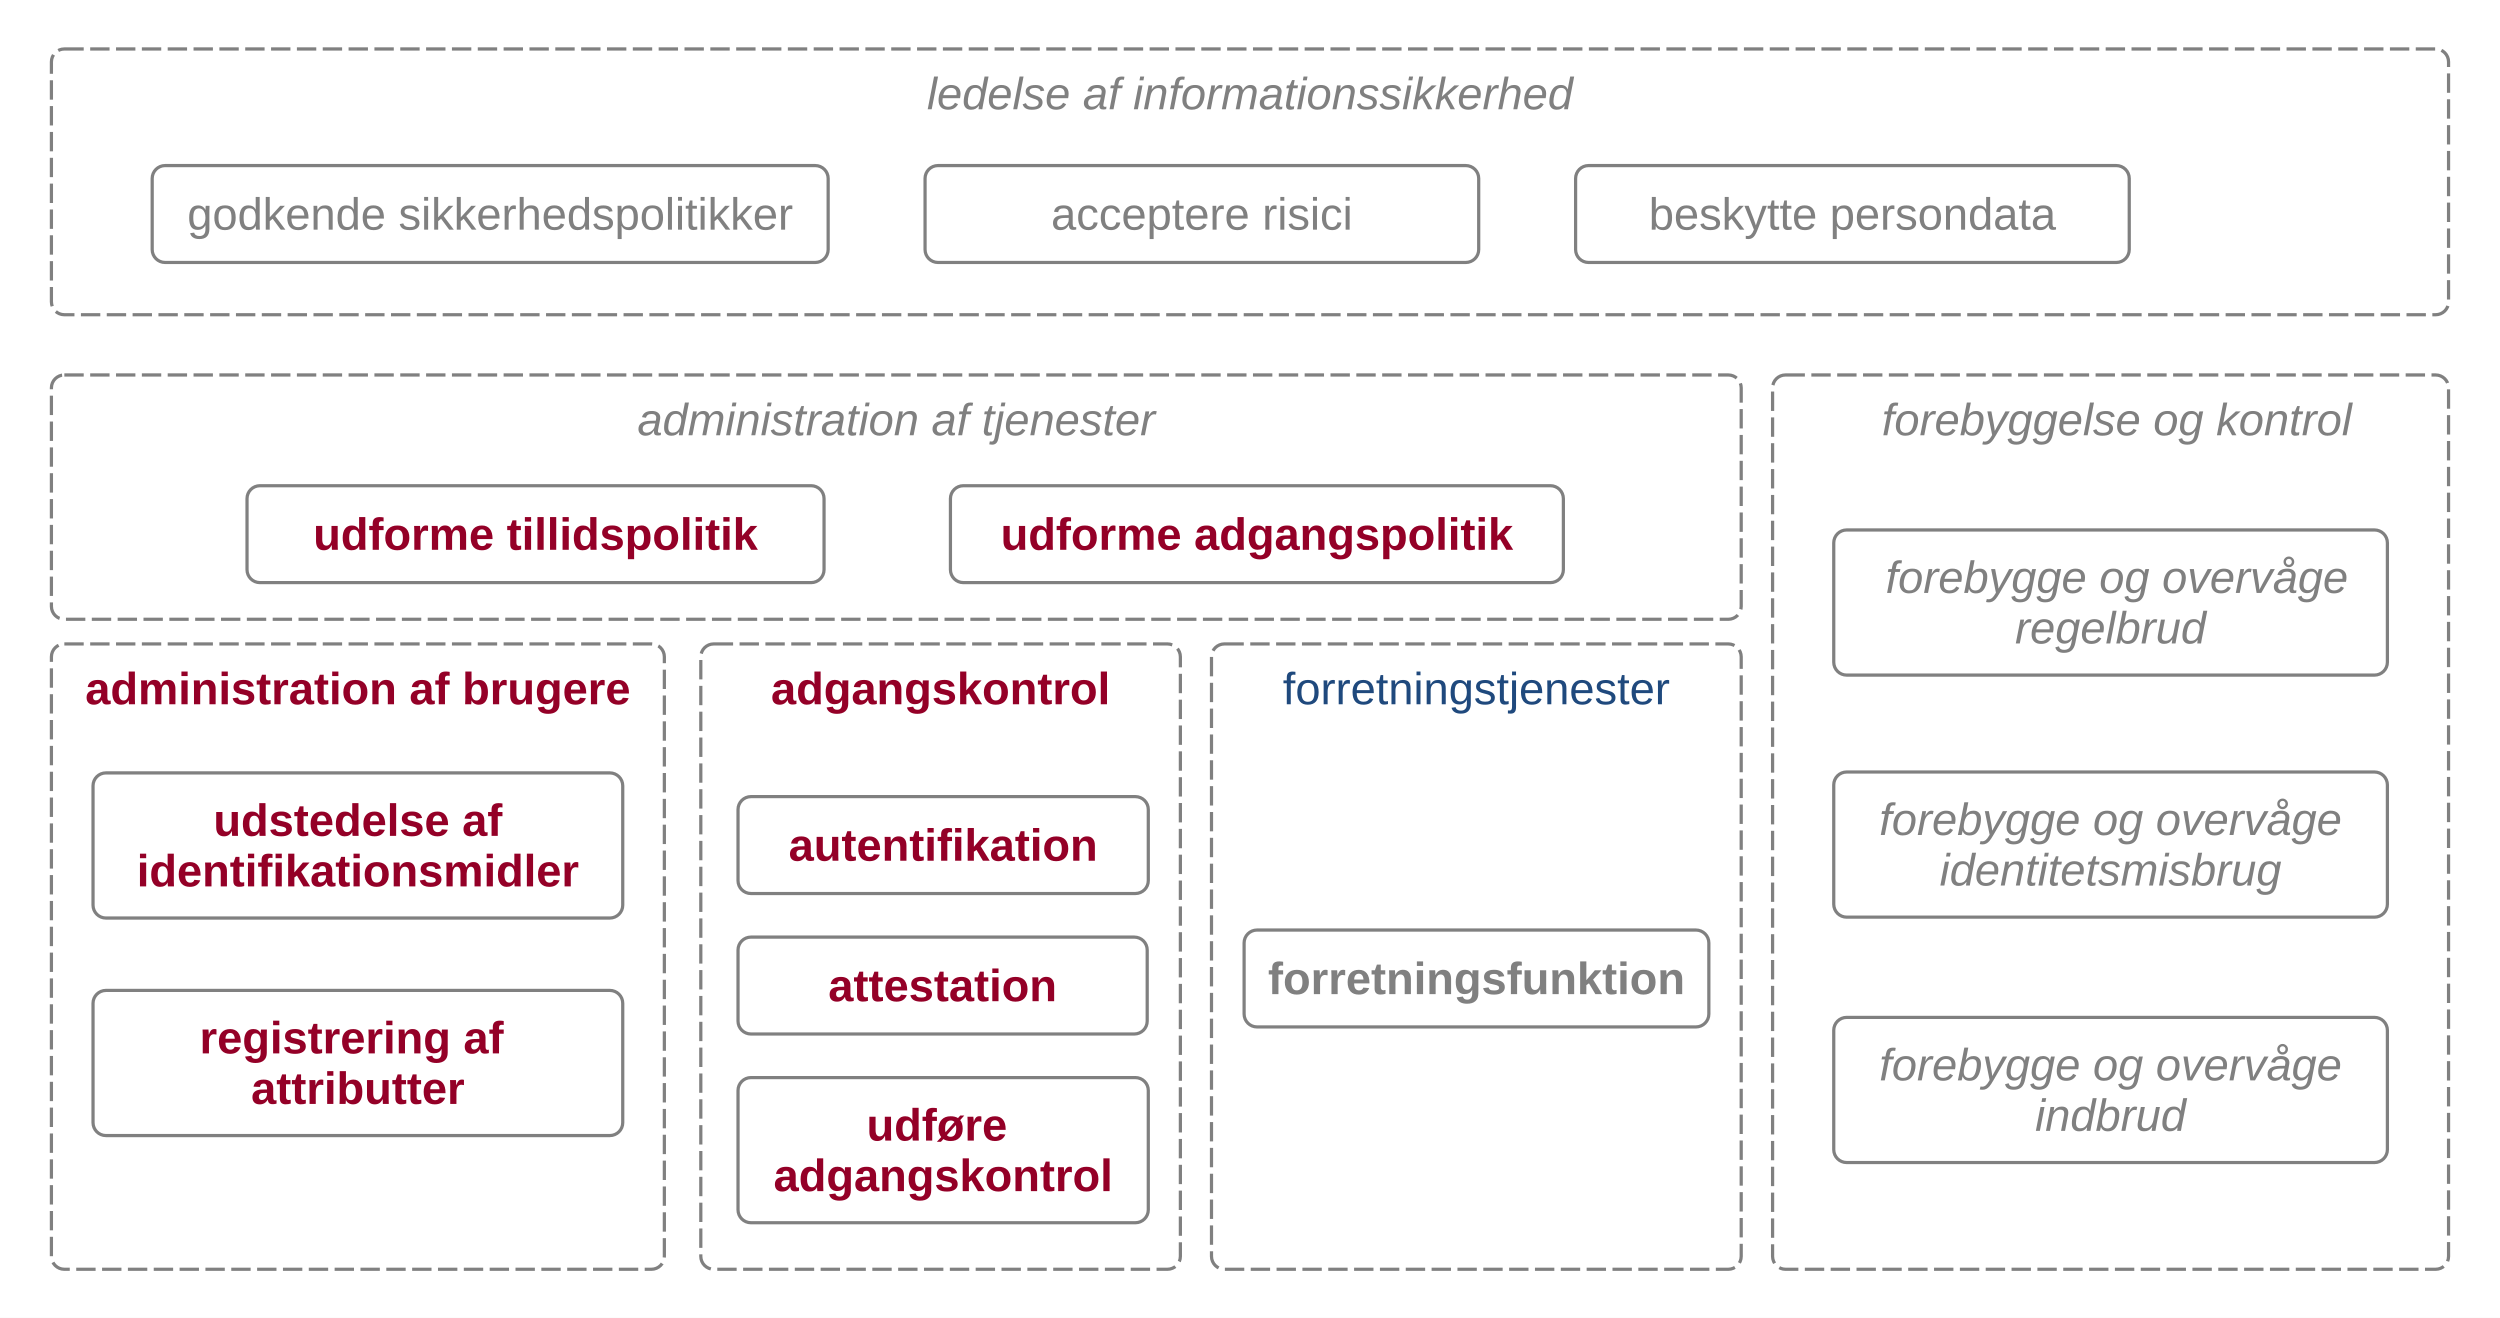
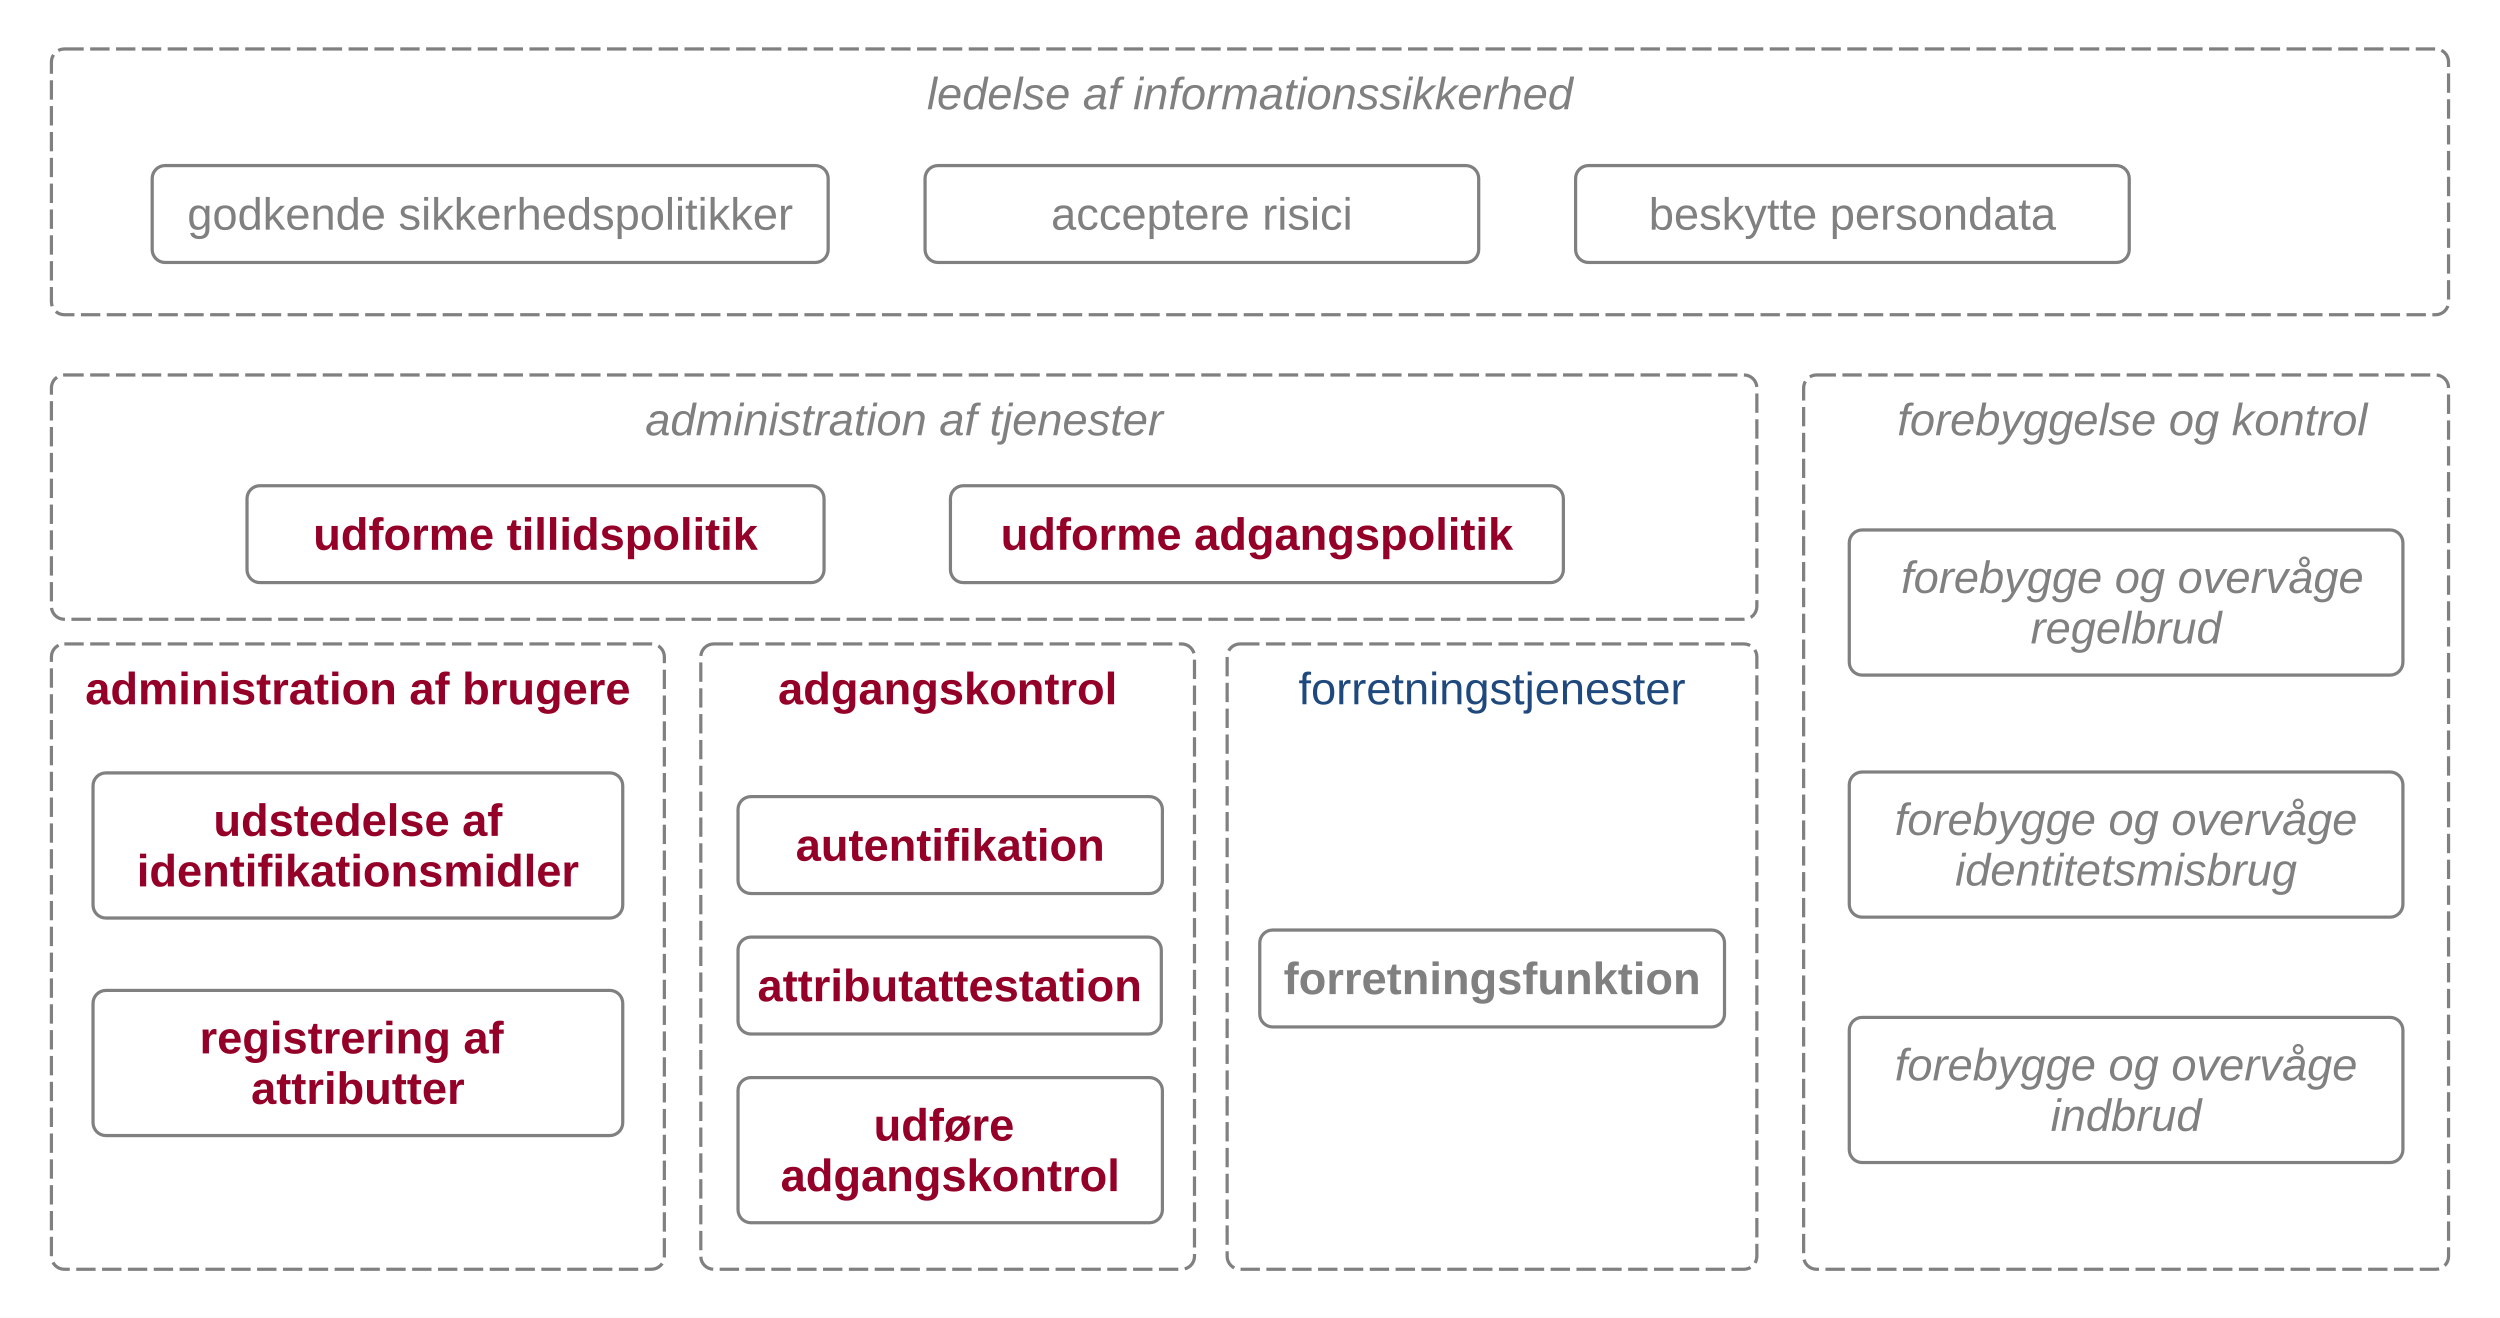
<svg xmlns="http://www.w3.org/2000/svg" xmlns:xlink="http://www.w3.org/1999/xlink" fill-opacity="1" color-rendering="auto" color-interpolation="auto" text-rendering="auto" stroke="black" stroke-linecap="square" width="774" stroke-miterlimit="10" shape-rendering="auto" stroke-opacity="1" fill="black" stroke-dasharray="none" font-weight="normal" stroke-width="1" height="408" font-family="'Dialog'" font-style="normal" stroke-linejoin="miter" font-size="12px" stroke-dashoffset="0" image-rendering="auto">
  <defs id="genericDefs" />
  <g>
    <defs id="defs1">
      <clipPath clipPathUnits="userSpaceOnUse" id="clipPath1">
        <path d="M0 0 L774 0 L774 408 L0 408 L0 0 Z" />
      </clipPath>
      <clipPath clipPathUnits="userSpaceOnUse" id="clipPath2">
-         <path d="M0 -1 L774 -1 L774 407 L0 407 L0 -1 Z" />
+         <path d="M65 4 L839 4 L839 412 L65 412 L65 4 Z" />
      </clipPath>
      <clipPath clipPathUnits="userSpaceOnUse" id="clipPath3">
        <path d="M0 0 L0 18 L111 18 L111 0 Z" />
      </clipPath>
    </defs>
-     <g fill="white" text-rendering="geometricPrecision" shape-rendering="geometricPrecision" transform="translate(0,1)" stroke="white">
-       <rect x="0" width="774" height="408" y="-1" clip-path="url(#clipPath2)" stroke="none" />
+     <g fill="white" text-rendering="geometricPrecision" shape-rendering="geometricPrecision" transform="translate(-65,-4)" stroke="white">
+       <rect x="65" width="774" height="408" y="4" clip-path="url(#clipPath2)" stroke="none" />
    </g>
    <g id="y.node.0">
      <a target="_blank" xlink:type="simple" xlink:href="http://data.gov.dk" xlink:show="new">
-         <g stroke-linecap="butt" transform="matrix(1,0,0,1,0,1)" fill="gray" text-rendering="geometricPrecision" shape-rendering="geometricPrecision" stroke-dasharray="6,2" stroke="gray" stroke-miterlimit="1.45">
-           <rect x="216.968" y="198.362" fill="none" width="148.476" rx="4" ry="4" height="193.604" />
-         </g>
-         <g>
-           <g stroke-linecap="butt" font-size="14px" transform="matrix(1,0,0,1,0,1)" fill="rgb(148,0,39)" text-rendering="geometricPrecision" font-family="'Arial'" shape-rendering="geometricPrecision" stroke="rgb(148,0,39)" font-weight="bold" stroke-miterlimit="1.45">
-             <text x="238.702" xml:space="preserve" y="217.036" stroke="none">adgangskontrol</text>
+         <g stroke-linecap="butt" transform="matrix(1,0,0,1,-65,-4)" fill="gray" text-rendering="geometricPrecision" shape-rendering="geometricPrecision" stroke-dasharray="6,2" stroke="gray" stroke-miterlimit="1.45">
+           <rect x="281.968" y="203.362" fill="none" width="152.845" rx="4" ry="4" height="193.604" />
+         </g>
+         <g>
+           <g stroke-linecap="butt" font-size="14px" transform="matrix(1,0,0,1,-65,-4)" fill="rgb(148,0,39)" text-rendering="geometricPrecision" font-family="'Arial'" shape-rendering="geometricPrecision" stroke="rgb(148,0,39)" font-weight="bold" stroke-miterlimit="1.45">
+             <text x="305.887" xml:space="preserve" y="222.036" stroke="none">adgangskontrol</text>
          </g>
        </g>
      </a>
    </g>
    <g id="y.node.1">
      <a target="_blank" xlink:type="simple" xlink:href="http://data.gov.dk" xlink:show="new">
-         <g stroke-linecap="butt" transform="matrix(1,0,0,1,0,1)" fill="gray" text-rendering="geometricPrecision" shape-rendering="geometricPrecision" stroke-dasharray="6,2" stroke="gray" stroke-miterlimit="1.45">
-           <rect x="15.918" y="14.162" fill="none" width="742.155" rx="4" ry="4" height="82.279" />
-         </g>
-         <g>
-           <g stroke-linecap="butt" font-size="14px" transform="matrix(1,0,0,1,0,1)" fill="gray" text-rendering="geometricPrecision" font-family="'Arial'" shape-rendering="geometricPrecision" font-style="italic" stroke="gray" stroke-miterlimit="1.45">
-             <text x="287" xml:space="preserve" y="32.836" stroke="none">ledelse af informationssikkerhed</text>
+         <g stroke-linecap="butt" transform="matrix(1,0,0,1,-65,-4)" fill="gray" text-rendering="geometricPrecision" shape-rendering="geometricPrecision" stroke-dasharray="6,2" stroke="gray" stroke-miterlimit="1.45">
+           <rect x="80.918" y="19.162" fill="none" width="742.155" rx="4" ry="4" height="82.279" />
+         </g>
+         <g>
+           <g stroke-linecap="butt" font-size="14px" transform="matrix(1,0,0,1,-65,-4)" fill="gray" text-rendering="geometricPrecision" font-family="'Arial'" shape-rendering="geometricPrecision" font-style="italic" stroke="gray" stroke-miterlimit="1.45">
+             <text x="352" xml:space="preserve" y="37.836" stroke="none">ledelse af informationssikkerhed</text>
          </g>
        </g>
      </a>
    </g>
    <g id="y.node.2">
      <a target="_blank" xlink:type="simple" xlink:href="http://data.gov.dk" xlink:show="new">
-         <g stroke-linecap="butt" transform="matrix(1,0,0,1,0,1)" fill="gray" text-rendering="geometricPrecision" shape-rendering="geometricPrecision" stroke-dasharray="6,2" stroke="gray" stroke-miterlimit="1.45">
-           <rect x="15.918" y="198.362" fill="none" width="189.766" rx="4" ry="4" height="193.604" />
-         </g>
-         <g>
-           <g stroke-linecap="butt" font-size="14px" transform="matrix(1,0,0,1,0,1)" fill="rgb(148,0,39)" text-rendering="geometricPrecision" font-family="'Arial'" shape-rendering="geometricPrecision" stroke="rgb(148,0,39)" font-weight="bold" stroke-miterlimit="1.45">
-             <text x="26.398" xml:space="preserve" y="217.036" stroke="none">administration af brugere</text>
+         <g stroke-linecap="butt" transform="matrix(1,0,0,1,-65,-4)" fill="gray" text-rendering="geometricPrecision" shape-rendering="geometricPrecision" stroke-dasharray="6,2" stroke="gray" stroke-miterlimit="1.45">
+           <rect x="80.918" y="203.362" fill="none" width="189.766" rx="4" ry="4" height="193.604" />
+         </g>
+         <g>
+           <g stroke-linecap="butt" font-size="14px" transform="matrix(1,0,0,1,-65,-4)" fill="rgb(148,0,39)" text-rendering="geometricPrecision" font-family="'Arial'" shape-rendering="geometricPrecision" stroke="rgb(148,0,39)" font-weight="bold" stroke-miterlimit="1.45">
+             <text x="91.398" xml:space="preserve" y="222.036" stroke="none">administration af brugere</text>
          </g>
        </g>
      </a>
    </g>
    <g id="y.node.3">
      <a target="_blank" xlink:type="simple" xlink:href="http://data.gov.dk" xlink:show="new">
-         <g stroke-linecap="butt" transform="matrix(1,0,0,1,0,1)" fill="gray" text-rendering="geometricPrecision" shape-rendering="geometricPrecision" stroke="gray" stroke-miterlimit="1.45">
-           <rect x="28.802" y="238.289" fill="none" width="163.999" rx="4" ry="4" height="44.937" />
-         </g>
-         <g>
-           <g stroke-linecap="butt" font-size="14px" transform="matrix(1,0,0,1,0,1)" fill="rgb(148,0,39)" text-rendering="geometricPrecision" font-family="'Arial'" shape-rendering="geometricPrecision" stroke="rgb(148,0,39)" font-weight="bold" stroke-miterlimit="1.45">
-             <text x="66.063" xml:space="preserve" y="257.791" stroke="none">udstedelse af</text>
-           </g>
-           <g stroke-linecap="butt" font-size="14px" transform="matrix(1,0,0,1,0,1)" fill="rgb(148,0,39)" text-rendering="geometricPrecision" font-family="'Arial'" shape-rendering="geometricPrecision" stroke="rgb(148,0,39)" font-weight="bold" stroke-miterlimit="1.45">
-             <text x="42.346" xml:space="preserve" y="273.432" stroke="none">identifikationsmidler</text>
+         <g stroke-linecap="butt" transform="matrix(1,0,0,1,-65,-4)" fill="gray" text-rendering="geometricPrecision" shape-rendering="geometricPrecision" stroke="gray" stroke-miterlimit="1.45">
+           <rect x="93.802" y="243.289" fill="none" width="163.999" rx="4" ry="4" height="44.937" />
+         </g>
+         <g>
+           <g stroke-linecap="butt" font-size="14px" transform="matrix(1,0,0,1,-65,-4)" fill="rgb(148,0,39)" text-rendering="geometricPrecision" font-family="'Arial'" shape-rendering="geometricPrecision" stroke="rgb(148,0,39)" font-weight="bold" stroke-miterlimit="1.45">
+             <text x="131.063" xml:space="preserve" y="262.791" stroke="none">udstedelse af</text>
+           </g>
+           <g stroke-linecap="butt" font-size="14px" transform="matrix(1,0,0,1,-65,-4)" fill="rgb(148,0,39)" text-rendering="geometricPrecision" font-family="'Arial'" shape-rendering="geometricPrecision" stroke="rgb(148,0,39)" font-weight="bold" stroke-miterlimit="1.45">
+             <text x="107.346" xml:space="preserve" y="278.432" stroke="none">identifikationsmidler</text>
          </g>
        </g>
      </a>
    </g>
    <g id="y.node.4">
      <a target="_blank" xlink:type="simple" xlink:href="http://data.gov.dk" xlink:show="new">
-         <g stroke-linecap="butt" transform="matrix(1,0,0,1,0,1)" fill="gray" text-rendering="geometricPrecision" shape-rendering="geometricPrecision" stroke="gray" stroke-miterlimit="1.45">
-           <rect x="28.802" y="305.633" fill="none" width="163.999" rx="4" ry="4" height="44.937" />
-         </g>
-         <g>
-           <g stroke-linecap="butt" font-size="14px" transform="matrix(1,0,0,1,0,1)" fill="rgb(148,0,39)" text-rendering="geometricPrecision" font-family="'Arial'" shape-rendering="geometricPrecision" stroke="rgb(148,0,39)" font-weight="bold" stroke-miterlimit="1.45">
-             <text x="61.787" xml:space="preserve" y="325.134" stroke="none">registrering af </text>
-             <text x="77.746" xml:space="preserve" y="340.775" stroke="none">attributter</text>
+         <g stroke-linecap="butt" transform="matrix(1,0,0,1,-65,-4)" fill="gray" text-rendering="geometricPrecision" shape-rendering="geometricPrecision" stroke="gray" stroke-miterlimit="1.45">
+           <rect x="93.802" y="310.633" fill="none" width="163.999" rx="4" ry="4" height="44.937" />
+         </g>
+         <g>
+           <g stroke-linecap="butt" font-size="14px" transform="matrix(1,0,0,1,-65,-4)" fill="rgb(148,0,39)" text-rendering="geometricPrecision" font-family="'Arial'" shape-rendering="geometricPrecision" stroke="rgb(148,0,39)" font-weight="bold" stroke-miterlimit="1.45">
+             <text x="126.787" xml:space="preserve" y="330.134" stroke="none">registrering af </text>
+             <text x="142.746" xml:space="preserve" y="345.775" stroke="none">attributter</text>
          </g>
        </g>
      </a>
    </g>
    <g id="y.node.5">
      <a target="_blank" xlink:type="simple" xlink:href="http://data.gov.dk" xlink:show="new">
-         <g stroke-linecap="butt" transform="matrix(1,0,0,1,0,1)" fill="gray" text-rendering="geometricPrecision" shape-rendering="geometricPrecision" stroke-dasharray="6,2" stroke="gray" stroke-miterlimit="1.45">
-           <rect x="375.078" y="198.362" fill="none" width="163.999" rx="4" ry="4" height="193.604" />
-         </g>
-         <g>
-           <g stroke-linecap="butt" font-size="14px" transform="matrix(1,0,0,1,0,1)" fill="rgb(31,73,125)" text-rendering="geometricPrecision" font-family="'Arial'" shape-rendering="geometricPrecision" stroke="rgb(31,73,125)" stroke-miterlimit="1.45">
-             <text x="397.157" xml:space="preserve" y="217.036" stroke="none">forretningstjenester</text>
+         <g stroke-linecap="butt" transform="matrix(1,0,0,1,-65,-4)" fill="gray" text-rendering="geometricPrecision" shape-rendering="geometricPrecision" stroke-dasharray="6,2" stroke="gray" stroke-miterlimit="1.45">
+           <rect x="444.925" y="203.362" fill="none" width="163.999" rx="4" ry="4" height="193.604" />
+         </g>
+         <g>
+           <g stroke-linecap="butt" font-size="14px" transform="matrix(1,0,0,1,-65,-4)" fill="rgb(31,73,125)" text-rendering="geometricPrecision" font-family="'Arial'" shape-rendering="geometricPrecision" stroke="rgb(31,73,125)" stroke-miterlimit="1.45">
+             <text x="467.004" xml:space="preserve" y="222.036" stroke="none">forretningstjenester</text>
          </g>
        </g>
      </a>
    </g>
    <g id="y.node.6">
      <a target="_blank" xlink:type="simple" xlink:href="http://data.gov.dk" xlink:show="new">
-         <g stroke-linecap="butt" transform="matrix(1,0,0,1,0,1)" fill="gray" text-rendering="geometricPrecision" shape-rendering="geometricPrecision" stroke="gray" stroke-miterlimit="1.45">
-           <rect x="228.492" y="245.633" fill="none" width="127.02" rx="4" ry="4" height="30" />
-         </g>
-         <g>
-           <g stroke-linecap="butt" font-size="14px" transform="matrix(1,0,0,1,0,1)" fill="rgb(148,0,39)" text-rendering="geometricPrecision" font-family="'Arial'" shape-rendering="geometricPrecision" stroke="rgb(148,0,39)" font-weight="bold" stroke-miterlimit="1.45">
-             <text x="244.168" xml:space="preserve" y="265.486" stroke="none">autentifikation</text>
+         <g stroke-linecap="butt" transform="matrix(1,0,0,1,-65,-4)" fill="gray" text-rendering="geometricPrecision" shape-rendering="geometricPrecision" stroke="gray" stroke-miterlimit="1.45">
+           <rect x="293.492" y="250.633" fill="none" width="131.389" rx="4" ry="4" height="30" />
+         </g>
+         <g>
+           <g stroke-linecap="butt" font-size="14px" transform="matrix(1,0,0,1,-65,-4)" fill="rgb(148,0,39)" text-rendering="geometricPrecision" font-family="'Arial'" shape-rendering="geometricPrecision" stroke="rgb(148,0,39)" font-weight="bold" stroke-miterlimit="1.45">
+             <text x="311.353" xml:space="preserve" y="270.486" stroke="none">autentifikation</text>
          </g>
        </g>
      </a>
    </g>
    <g id="y.node.7">
      <a target="_blank" xlink:type="simple" xlink:href="http://data.gov.dk" xlink:show="new">
-         <g stroke-linecap="butt" transform="matrix(1,0,0,1,0,1)" fill="gray" text-rendering="geometricPrecision" shape-rendering="geometricPrecision" stroke="gray" stroke-miterlimit="1.45">
-           <rect x="228.492" y="332.621" fill="none" width="127.02" rx="4" ry="4" height="44.937" />
-         </g>
-         <g>
-           <g stroke-linecap="butt" font-size="14px" transform="matrix(1,0,0,1,0,1)" fill="rgb(148,0,39)" text-rendering="geometricPrecision" font-family="'Arial'" shape-rendering="geometricPrecision" stroke="rgb(148,0,39)" font-weight="bold" stroke-miterlimit="1.45">
-             <text x="268.282" xml:space="preserve" y="352.123" stroke="none">udføre </text>
-             <text x="239.499" xml:space="preserve" y="367.763" stroke="none">adgangskontrol</text>
+         <g stroke-linecap="butt" transform="matrix(1,0,0,1,-65,-4)" fill="gray" text-rendering="geometricPrecision" shape-rendering="geometricPrecision" stroke="gray" stroke-miterlimit="1.45">
+           <rect x="293.492" y="337.621" fill="none" width="131.389" rx="4" ry="4" height="44.937" />
+         </g>
+         <g>
+           <g stroke-linecap="butt" font-size="14px" transform="matrix(1,0,0,1,-65,-4)" fill="rgb(148,0,39)" text-rendering="geometricPrecision" font-family="'Arial'" shape-rendering="geometricPrecision" stroke="rgb(148,0,39)" font-weight="bold" stroke-miterlimit="1.45">
+             <text x="335.466" xml:space="preserve" y="357.123" stroke="none">udføre </text>
+             <text x="306.684" xml:space="preserve" y="372.763" stroke="none">adgangskontrol</text>
          </g>
        </g>
      </a>
    </g>
    <g id="y.node.8">
      <a target="_blank" xlink:type="simple" xlink:href="http://data.gov.dk" xlink:show="new">
-         <g stroke-linecap="butt" transform="matrix(1,0,0,1,0,1)" fill="gray" text-rendering="geometricPrecision" shape-rendering="geometricPrecision" stroke-dasharray="6,2" stroke="gray" stroke-miterlimit="1.45">
-           <rect x="15.918" y="115.089" fill="none" width="523.159" rx="4" ry="4" height="75.641" />
-         </g>
-         <g>
-           <g stroke-linecap="butt" font-size="14px" transform="matrix(1,0,0,1,0,1)" fill="gray" text-rendering="geometricPrecision" font-family="'Arial'" shape-rendering="geometricPrecision" font-style="italic" stroke="gray" stroke-miterlimit="1.45">
-             <text x="197.346" xml:space="preserve" y="133.763" stroke="none">administration af tjenester</text>
+         <g stroke-linecap="butt" transform="matrix(1,0,0,1,-65,-4)" fill="gray" text-rendering="geometricPrecision" shape-rendering="geometricPrecision" stroke-dasharray="6,2" stroke="gray" stroke-miterlimit="1.45">
+           <rect x="80.918" y="120.089" fill="none" width="528.006" rx="4" ry="4" height="75.641" />
+         </g>
+         <g>
+           <g stroke-linecap="butt" font-size="14px" transform="matrix(1,0,0,1,-65,-4)" fill="gray" text-rendering="geometricPrecision" font-family="'Arial'" shape-rendering="geometricPrecision" font-style="italic" stroke="gray" stroke-miterlimit="1.45">
+             <text x="264.77" xml:space="preserve" y="138.763" stroke="none">administration af tjenester</text>
          </g>
        </g>
      </a>
    </g>
    <g id="y.node.9">
      <a target="_blank" xlink:type="simple" xlink:href="http://data.gov.dk" xlink:show="new">
-         <g stroke-linecap="butt" transform="matrix(1,0,0,1,0,1)" fill="gray" text-rendering="geometricPrecision" shape-rendering="geometricPrecision" stroke="gray" stroke-miterlimit="1.45">
-           <rect x="294.255" y="149.377" fill="none" width="189.766" rx="4" ry="4" height="30" />
-         </g>
-         <g>
-           <g stroke-linecap="butt" font-size="14px" transform="matrix(1,0,0,1,0,1)" fill="rgb(148,0,39)" text-rendering="geometricPrecision" font-family="'Arial'" shape-rendering="geometricPrecision" stroke="rgb(148,0,39)" font-weight="bold" stroke-miterlimit="1.45">
-             <text x="309.8" xml:space="preserve" y="169.23" stroke="none">udforme adgangspolitik</text>
+         <g stroke-linecap="butt" transform="matrix(1,0,0,1,-65,-4)" fill="gray" text-rendering="geometricPrecision" shape-rendering="geometricPrecision" stroke="gray" stroke-miterlimit="1.45">
+           <rect x="359.255" y="154.377" fill="none" width="189.766" rx="4" ry="4" height="30" />
+         </g>
+         <g>
+           <g stroke-linecap="butt" font-size="14px" transform="matrix(1,0,0,1,-65,-4)" fill="rgb(148,0,39)" text-rendering="geometricPrecision" font-family="'Arial'" shape-rendering="geometricPrecision" stroke="rgb(148,0,39)" font-weight="bold" stroke-miterlimit="1.45">
+             <text x="374.8" xml:space="preserve" y="174.23" stroke="none">udforme adgangspolitik</text>
          </g>
        </g>
      </a>
    </g>
    <g id="y.node.10">
      <a target="_blank" xlink:type="simple" xlink:href="http://data.gov.dk" xlink:show="new">
-         <g stroke-linecap="butt" transform="matrix(1,0,0,1,0,1)" fill="gray" text-rendering="geometricPrecision" shape-rendering="geometricPrecision" stroke="gray" stroke-miterlimit="1.45">
-           <rect x="47.117" y="50.26" fill="none" width="209.281" rx="4" ry="4" height="30" />
-         </g>
-         <g>
-           <g stroke-linecap="butt" font-size="14px" transform="matrix(1,0,0,1,0,1)" fill="gray" text-rendering="geometricPrecision" font-family="'Arial'" shape-rendering="geometricPrecision" stroke="gray" stroke-miterlimit="1.45">
-             <text x="57.982" xml:space="preserve" y="70.113" stroke="none">godkende sikkerhedspolitikker</text>
+         <g stroke-linecap="butt" transform="matrix(1,0,0,1,-65,-4)" fill="gray" text-rendering="geometricPrecision" shape-rendering="geometricPrecision" stroke="gray" stroke-miterlimit="1.45">
+           <rect x="112.117" y="55.26" fill="none" width="209.281" rx="4" ry="4" height="30" />
+         </g>
+         <g>
+           <g stroke-linecap="butt" font-size="14px" transform="matrix(1,0,0,1,-65,-4)" fill="gray" text-rendering="geometricPrecision" font-family="'Arial'" shape-rendering="geometricPrecision" stroke="gray" stroke-miterlimit="1.45">
+             <text x="122.982" xml:space="preserve" y="75.113" stroke="none">godkende sikkerhedspolitikker</text>
          </g>
        </g>
      </a>
    </g>
    <g id="y.node.11">
      <a target="_blank" xlink:type="simple" xlink:href="http://data.gov.dk" xlink:show="new">
-         <g stroke-linecap="butt" transform="matrix(1,0,0,1,0,1)" fill="gray" text-rendering="geometricPrecision" shape-rendering="geometricPrecision" stroke="gray" stroke-miterlimit="1.45">
-           <rect x="487.806" y="50.26" fill="none" width="171.409" rx="4" ry="4" height="30" />
-         </g>
-         <g>
-           <g stroke-linecap="butt" font-size="14px" transform="matrix(1,0,0,1,0,1)" fill="gray" text-rendering="geometricPrecision" font-family="'Arial'" shape-rendering="geometricPrecision" stroke="gray" stroke-miterlimit="1.45">
-             <text x="510.469" xml:space="preserve" y="70.113" stroke="none">beskytte persondata</text>
+         <g stroke-linecap="butt" transform="matrix(1,0,0,1,-65,-4)" fill="gray" text-rendering="geometricPrecision" shape-rendering="geometricPrecision" stroke="gray" stroke-miterlimit="1.45">
+           <rect x="552.806" y="55.26" fill="none" width="171.409" rx="4" ry="4" height="30" />
+         </g>
+         <g>
+           <g stroke-linecap="butt" font-size="14px" transform="matrix(1,0,0,1,-65,-4)" fill="gray" text-rendering="geometricPrecision" font-family="'Arial'" shape-rendering="geometricPrecision" stroke="gray" stroke-miterlimit="1.45">
+             <text x="575.469" xml:space="preserve" y="75.113" stroke="none">beskytte persondata</text>
          </g>
        </g>
      </a>
    </g>
    <g id="y.node.12">
      <a target="_blank" xlink:type="simple" xlink:href="http://data.gov.dk" xlink:show="new">
-         <g stroke-linecap="butt" transform="matrix(1,0,0,1,0,1)" fill="gray" text-rendering="geometricPrecision" shape-rendering="geometricPrecision" stroke="gray" stroke-miterlimit="1.45">
-           <rect x="286.398" y="50.26" fill="none" width="171.409" rx="4" ry="4" height="30" />
-         </g>
-         <g>
-           <g stroke-linecap="butt" font-size="14px" transform="matrix(1,0,0,1,0,1)" fill="gray" text-rendering="geometricPrecision" font-family="'Arial'" shape-rendering="geometricPrecision" stroke="gray" stroke-miterlimit="1.45">
-             <text x="325.419" xml:space="preserve" y="70.113" stroke="none">acceptere risici</text>
+         <g stroke-linecap="butt" transform="matrix(1,0,0,1,-65,-4)" fill="gray" text-rendering="geometricPrecision" shape-rendering="geometricPrecision" stroke="gray" stroke-miterlimit="1.45">
+           <rect x="351.398" y="55.26" fill="none" width="171.409" rx="4" ry="4" height="30" />
+         </g>
+         <g>
+           <g stroke-linecap="butt" font-size="14px" transform="matrix(1,0,0,1,-65,-4)" fill="gray" text-rendering="geometricPrecision" font-family="'Arial'" shape-rendering="geometricPrecision" stroke="gray" stroke-miterlimit="1.45">
+             <text x="390.419" xml:space="preserve" y="75.113" stroke="none">acceptere risici</text>
          </g>
        </g>
      </a>
    </g>
    <g id="y.node.13">
      <a target="_blank" xlink:type="simple" xlink:href="http://data.gov.dk" xlink:show="new">
-         <g stroke-linecap="butt" transform="matrix(1,0,0,1,0,1)" fill="gray" text-rendering="geometricPrecision" shape-rendering="geometricPrecision" stroke-dasharray="6,2" stroke="gray" stroke-miterlimit="1.45">
-           <rect x="548.792" y="115.089" fill="none" width="209.281" rx="4" ry="4" height="276.877" />
-         </g>
-         <g>
-           <g stroke-linecap="butt" font-size="14px" transform="matrix(1,0,0,1,0,1)" fill="gray" text-rendering="geometricPrecision" font-family="'Arial'" shape-rendering="geometricPrecision" font-style="italic" stroke="gray" stroke-miterlimit="1.45">
-             <text x="578.719" xml:space="preserve" y="133.763" stroke="none"> forebyggelse og kontrol</text>
+         <g stroke-linecap="butt" transform="matrix(1,0,0,1,-65,-4)" fill="gray" text-rendering="geometricPrecision" shape-rendering="geometricPrecision" stroke-dasharray="6,2" stroke="gray" stroke-miterlimit="1.45">
+           <rect x="623.405" y="120.089" fill="none" width="199.668" rx="4" ry="4" height="276.877" />
+         </g>
+         <g>
+           <g stroke-linecap="butt" font-size="14px" transform="matrix(1,0,0,1,-65,-4)" fill="gray" text-rendering="geometricPrecision" font-family="'Arial'" shape-rendering="geometricPrecision" font-style="italic" stroke="gray" stroke-miterlimit="1.45">
+             <text x="648.526" xml:space="preserve" y="138.763" stroke="none"> forebyggelse og kontrol</text>
          </g>
        </g>
      </a>
    </g>
    <g id="y.node.14">
      <a target="_blank" xlink:type="simple" xlink:href="http://data.gov.dk" xlink:show="new">
-         <g stroke-linecap="butt" transform="matrix(1,0,0,1,0,1)" fill="gray" text-rendering="geometricPrecision" shape-rendering="geometricPrecision" stroke="gray" stroke-miterlimit="1.45">
-           <rect x="567.728" y="163.076" fill="none" width="171.409" rx="4" ry="4" height="44.937" />
-         </g>
-         <g>
-           <g stroke-linecap="butt" font-size="14px" transform="matrix(1,0,0,1,0,1)" fill="gray" text-rendering="geometricPrecision" font-family="'Arial'" shape-rendering="geometricPrecision" font-style="italic" stroke="gray" stroke-miterlimit="1.45">
-             <text x="579.881" xml:space="preserve" y="182.577" stroke="none"> forebygge og overvåge</text>
-             <text x="623.857" xml:space="preserve" y="198.218" stroke="none">regelbrud</text>
+         <g stroke-linecap="butt" transform="matrix(1,0,0,1,-65,-4)" fill="gray" text-rendering="geometricPrecision" shape-rendering="geometricPrecision" stroke="gray" stroke-miterlimit="1.45">
+           <rect x="637.535" y="168.076" fill="none" width="171.409" rx="4" ry="4" height="44.937" />
+         </g>
+         <g>
+           <g stroke-linecap="butt" font-size="14px" transform="matrix(1,0,0,1,-65,-4)" fill="gray" text-rendering="geometricPrecision" font-family="'Arial'" shape-rendering="geometricPrecision" font-style="italic" stroke="gray" stroke-miterlimit="1.45">
+             <text x="649.688" xml:space="preserve" y="187.577" stroke="none"> forebygge og overvåge</text>
+             <text x="693.663" xml:space="preserve" y="203.218" stroke="none">regelbrud</text>
          </g>
        </g>
      </a>
    </g>
    <g id="y.node.15">
      <a target="_blank" xlink:type="simple" xlink:href="http://data.gov.dk" xlink:show="new">
-         <g stroke-linecap="butt" transform="matrix(1,0,0,1,0,1)" fill="gray" text-rendering="geometricPrecision" shape-rendering="geometricPrecision" stroke="gray" stroke-miterlimit="1.45">
-           <rect x="567.728" y="238.013" fill="none" width="171.409" rx="4" ry="4" height="44.937" />
-         </g>
-         <g>
-           <g stroke-linecap="butt" font-size="14px" transform="matrix(1,0,0,1,0,1)" fill="gray" text-rendering="geometricPrecision" font-family="'Arial'" shape-rendering="geometricPrecision" font-style="italic" stroke="gray" stroke-miterlimit="1.45">
-             <text x="581.826" xml:space="preserve" y="257.514" stroke="none">forebygge og overvåge</text>
-             <text x="600.519" xml:space="preserve" y="273.155" stroke="none">identitetsmisbrug</text>
+         <g stroke-linecap="butt" transform="matrix(1,0,0,1,-65,-4)" fill="gray" text-rendering="geometricPrecision" shape-rendering="geometricPrecision" stroke="gray" stroke-miterlimit="1.45">
+           <rect x="637.535" y="243.013" fill="none" width="171.409" rx="4" ry="4" height="44.937" />
+         </g>
+         <g>
+           <g stroke-linecap="butt" font-size="14px" transform="matrix(1,0,0,1,-65,-4)" fill="gray" text-rendering="geometricPrecision" font-family="'Arial'" shape-rendering="geometricPrecision" font-style="italic" stroke="gray" stroke-miterlimit="1.45">
+             <text x="651.633" xml:space="preserve" y="262.514" stroke="none">forebygge og overvåge</text>
+             <text x="670.326" xml:space="preserve" y="278.155" stroke="none">identitetsmisbrug</text>
          </g>
        </g>
      </a>
    </g>
    <g id="y.node.16">
      <a target="_blank" xlink:type="simple" xlink:href="http://data.gov.dk" xlink:show="new">
-         <g stroke-linecap="butt" transform="matrix(1,0,0,1,0,1)" fill="gray" text-rendering="geometricPrecision" shape-rendering="geometricPrecision" stroke="gray" stroke-miterlimit="1.45">
-           <rect x="567.728" y="313.985" fill="none" width="171.409" rx="4" ry="4" height="44.937" />
-         </g>
-         <g>
-           <g stroke-linecap="butt" font-size="14px" transform="matrix(1,0,0,1,0,1)" fill="gray" text-rendering="geometricPrecision" font-family="'Arial'" shape-rendering="geometricPrecision" font-style="italic" stroke="gray" stroke-miterlimit="1.45">
-             <text x="581.826" xml:space="preserve" y="333.486" stroke="none">forebygge og overvåge</text>
-             <text x="630.081" xml:space="preserve" y="349.127" stroke="none">indbrud</text>
+         <g stroke-linecap="butt" transform="matrix(1,0,0,1,-65,-4)" fill="gray" text-rendering="geometricPrecision" shape-rendering="geometricPrecision" stroke="gray" stroke-miterlimit="1.45">
+           <rect x="637.535" y="318.985" fill="none" width="171.409" rx="4" ry="4" height="44.937" />
+         </g>
+         <g>
+           <g stroke-linecap="butt" font-size="14px" transform="matrix(1,0,0,1,-65,-4)" fill="gray" text-rendering="geometricPrecision" font-family="'Arial'" shape-rendering="geometricPrecision" font-style="italic" stroke="gray" stroke-miterlimit="1.45">
+             <text x="651.633" xml:space="preserve" y="338.486" stroke="none">forebygge og overvåge</text>
+             <text x="699.888" xml:space="preserve" y="354.127" stroke="none">indbrud</text>
          </g>
        </g>
      </a>
    </g>
    <g id="y.node.17">
      <a target="_blank" xlink:type="simple" xlink:href="http://data.gov.dk" xlink:show="new">
-         <g stroke-linecap="butt" transform="matrix(1,0,0,1,0,1)" fill="gray" text-rendering="geometricPrecision" shape-rendering="geometricPrecision" stroke="gray" stroke-miterlimit="1.45">
-           <rect x="76.479" y="149.377" fill="none" width="178.646" rx="4" ry="4" height="30" />
-         </g>
-         <g>
-           <g stroke-linecap="butt" font-size="14px" transform="matrix(1,0,0,1,0,1)" fill="rgb(148,0,39)" text-rendering="geometricPrecision" font-family="'Arial'" shape-rendering="geometricPrecision" stroke="rgb(148,0,39)" font-weight="bold" stroke-miterlimit="1.45">
-             <text x="96.967" xml:space="preserve" y="169.23" stroke="none">udforme tillidspolitik</text>
+         <g stroke-linecap="butt" transform="matrix(1,0,0,1,-65,-4)" fill="gray" text-rendering="geometricPrecision" shape-rendering="geometricPrecision" stroke="gray" stroke-miterlimit="1.45">
+           <rect x="141.479" y="154.377" fill="none" width="178.646" rx="4" ry="4" height="30" />
+         </g>
+         <g>
+           <g stroke-linecap="butt" font-size="14px" transform="matrix(1,0,0,1,-65,-4)" fill="rgb(148,0,39)" text-rendering="geometricPrecision" font-family="'Arial'" shape-rendering="geometricPrecision" stroke="rgb(148,0,39)" font-weight="bold" stroke-miterlimit="1.45">
+             <text x="161.967" xml:space="preserve" y="174.23" stroke="none">udforme tillidspolitik</text>
          </g>
        </g>
      </a>
    </g>
    <g id="y.node.18">
      <a target="_blank" xlink:type="simple" xlink:href="http://data.gov.dk" xlink:show="new">
-         <g stroke-linecap="butt" transform="matrix(1,0,0,1,0,1)" fill="gray" text-rendering="geometricPrecision" shape-rendering="geometricPrecision" stroke="gray" stroke-miterlimit="1.45">
-           <rect x="228.492" y="289.127" fill="none" width="126.683" rx="4" ry="4" height="30" />
-         </g>
-         <g>
-           <g stroke-linecap="butt" font-size="14px" transform="matrix(1,0,0,1,0,1)" fill="rgb(148,0,39)" text-rendering="geometricPrecision" font-family="'Arial'" shape-rendering="geometricPrecision" stroke="rgb(148,0,39)" font-weight="bold" stroke-miterlimit="1.45">
-             <text x="256.44" xml:space="preserve" y="308.98" stroke="none">attestation</text>
+         <g stroke-linecap="butt" transform="matrix(1,0,0,1,-65,-4)" fill="gray" text-rendering="geometricPrecision" shape-rendering="geometricPrecision" stroke="gray" stroke-miterlimit="1.45">
+           <rect x="293.492" y="294.127" fill="none" width="131.052" rx="4" ry="4" height="30" />
+         </g>
+         <g>
+           <g stroke-linecap="butt" font-size="14px" transform="matrix(1,0,0,1,-65,-4)" fill="rgb(148,0,39)" text-rendering="geometricPrecision" font-family="'Arial'" shape-rendering="geometricPrecision" stroke="rgb(148,0,39)" font-weight="bold" stroke-miterlimit="1.45">
+             <text x="299.518" xml:space="preserve" y="313.98" stroke="none">attributattestation</text>
          </g>
        </g>
      </a>
    </g>
    <g id="y.node.19">
      <a target="_blank" xlink:type="simple" xlink:href="http://data.gov.dk" xlink:show="new">
-         <g stroke-linecap="butt" transform="matrix(1,0,0,1,0,1)" fill="gray" text-rendering="geometricPrecision" shape-rendering="geometricPrecision" stroke="gray" stroke-miterlimit="1.45">
-           <rect x="385.175" y="286.939" fill="none" width="143.886" rx="4" ry="4" height="30" />
-         </g>
-         <g>
-           <g stroke-linecap="butt" font-size="14px" transform="matrix(1,0,0,1,0,1)" fill="gray" text-rendering="geometricPrecision" font-family="'Arial'" shape-rendering="geometricPrecision" stroke="gray" font-weight="bold" stroke-miterlimit="1.45">
-             <text x="392.57" xml:space="preserve" y="306.792" stroke="none">forretningsfunktion</text>
+         <g stroke-linecap="butt" transform="matrix(1,0,0,1,-65,-4)" fill="gray" text-rendering="geometricPrecision" shape-rendering="geometricPrecision" stroke="gray" stroke-miterlimit="1.45">
+           <rect x="455.022" y="291.939" fill="none" width="143.886" rx="4" ry="4" height="30" />
+         </g>
+         <g>
+           <g stroke-linecap="butt" font-size="14px" transform="matrix(1,0,0,1,-65,-4)" fill="gray" text-rendering="geometricPrecision" font-family="'Arial'" shape-rendering="geometricPrecision" stroke="gray" font-weight="bold" stroke-miterlimit="1.45">
+             <text x="462.417" xml:space="preserve" y="311.792" stroke="none">forretningsfunktion</text>
          </g>
        </g>
      </a>
    </g>
    <g id="y.edge.0" />
    <g id="y.edge.1" />
    <g visibility="hidden" id="tooltip.y.node.0" pointer-events="none">
      <g fill="rgb(255,255,225)" text-rendering="geometricPrecision" shape-rendering="geometricPrecision" font-family="'Segoe UI'" stroke="rgb(255,255,225)">
        <rect x="0" width="111" height="18" y="0" clip-path="url(#clipPath3)" stroke="none" />
        <text fill="black" x="4" xml:space="preserve" y="14" clip-path="url(#clipPath3)" stroke="none">Link til hjemmeside</text>
      </g>
      <g font-family="'Segoe UI'" text-rendering="geometricPrecision" shape-rendering="geometricPrecision">
        <path d="M0 0 L111 0 L111 18 L0 18 L0 0 ZM1 1 L110 1 L110 17 L1 17 L1 1 Z" fill-rule="evenodd" clip-path="url(#clipPath3)" stroke="none" />
      </g>
    </g>
    <g visibility="hidden" id="tooltip.y.node.1" pointer-events="none">
      <g fill="rgb(255,255,225)" text-rendering="geometricPrecision" shape-rendering="geometricPrecision" font-family="'Segoe UI'" stroke="rgb(255,255,225)">
        <rect x="0" width="111" height="18" y="0" clip-path="url(#clipPath3)" stroke="none" />
        <text fill="black" x="4" xml:space="preserve" y="14" clip-path="url(#clipPath3)" stroke="none">Link til hjemmeside</text>
      </g>
      <g font-family="'Segoe UI'" text-rendering="geometricPrecision" shape-rendering="geometricPrecision">
        <path d="M0 0 L111 0 L111 18 L0 18 L0 0 ZM1 1 L110 1 L110 17 L1 17 L1 1 Z" fill-rule="evenodd" clip-path="url(#clipPath3)" stroke="none" />
      </g>
    </g>
    <g visibility="hidden" id="tooltip.y.node.2" pointer-events="none">
      <g fill="rgb(255,255,225)" text-rendering="geometricPrecision" shape-rendering="geometricPrecision" font-family="'Segoe UI'" stroke="rgb(255,255,225)">
        <rect x="0" width="111" height="18" y="0" clip-path="url(#clipPath3)" stroke="none" />
        <text fill="black" x="4" xml:space="preserve" y="14" clip-path="url(#clipPath3)" stroke="none">Link til hjemmeside</text>
      </g>
      <g font-family="'Segoe UI'" text-rendering="geometricPrecision" shape-rendering="geometricPrecision">
        <path d="M0 0 L111 0 L111 18 L0 18 L0 0 ZM1 1 L110 1 L110 17 L1 17 L1 1 Z" fill-rule="evenodd" clip-path="url(#clipPath3)" stroke="none" />
      </g>
    </g>
    <g visibility="hidden" id="tooltip.y.node.3" pointer-events="none">
      <g fill="rgb(255,255,225)" text-rendering="geometricPrecision" shape-rendering="geometricPrecision" font-family="'Segoe UI'" stroke="rgb(255,255,225)">
        <rect x="0" width="111" height="18" y="0" clip-path="url(#clipPath3)" stroke="none" />
        <text fill="black" x="4" xml:space="preserve" y="14" clip-path="url(#clipPath3)" stroke="none">Link til hjemmeside</text>
      </g>
      <g font-family="'Segoe UI'" text-rendering="geometricPrecision" shape-rendering="geometricPrecision">
        <path d="M0 0 L111 0 L111 18 L0 18 L0 0 ZM1 1 L110 1 L110 17 L1 17 L1 1 Z" fill-rule="evenodd" clip-path="url(#clipPath3)" stroke="none" />
      </g>
    </g>
    <g visibility="hidden" id="tooltip.y.node.4" pointer-events="none">
      <g fill="rgb(255,255,225)" text-rendering="geometricPrecision" shape-rendering="geometricPrecision" font-family="'Segoe UI'" stroke="rgb(255,255,225)">
        <rect x="0" width="111" height="18" y="0" clip-path="url(#clipPath3)" stroke="none" />
        <text fill="black" x="4" xml:space="preserve" y="14" clip-path="url(#clipPath3)" stroke="none">Link til hjemmeside</text>
      </g>
      <g font-family="'Segoe UI'" text-rendering="geometricPrecision" shape-rendering="geometricPrecision">
        <path d="M0 0 L111 0 L111 18 L0 18 L0 0 ZM1 1 L110 1 L110 17 L1 17 L1 1 Z" fill-rule="evenodd" clip-path="url(#clipPath3)" stroke="none" />
      </g>
    </g>
    <g visibility="hidden" id="tooltip.y.node.5" pointer-events="none">
      <g fill="rgb(255,255,225)" text-rendering="geometricPrecision" shape-rendering="geometricPrecision" font-family="'Segoe UI'" stroke="rgb(255,255,225)">
        <rect x="0" width="111" height="18" y="0" clip-path="url(#clipPath3)" stroke="none" />
        <text fill="black" x="4" xml:space="preserve" y="14" clip-path="url(#clipPath3)" stroke="none">Link til hjemmeside</text>
      </g>
      <g font-family="'Segoe UI'" text-rendering="geometricPrecision" shape-rendering="geometricPrecision">
        <path d="M0 0 L111 0 L111 18 L0 18 L0 0 ZM1 1 L110 1 L110 17 L1 17 L1 1 Z" fill-rule="evenodd" clip-path="url(#clipPath3)" stroke="none" />
      </g>
    </g>
    <g visibility="hidden" id="tooltip.y.node.6" pointer-events="none">
      <g fill="rgb(255,255,225)" text-rendering="geometricPrecision" shape-rendering="geometricPrecision" font-family="'Segoe UI'" stroke="rgb(255,255,225)">
        <rect x="0" width="111" height="18" y="0" clip-path="url(#clipPath3)" stroke="none" />
        <text fill="black" x="4" xml:space="preserve" y="14" clip-path="url(#clipPath3)" stroke="none">Link til hjemmeside</text>
      </g>
      <g font-family="'Segoe UI'" text-rendering="geometricPrecision" shape-rendering="geometricPrecision">
        <path d="M0 0 L111 0 L111 18 L0 18 L0 0 ZM1 1 L110 1 L110 17 L1 17 L1 1 Z" fill-rule="evenodd" clip-path="url(#clipPath3)" stroke="none" />
      </g>
    </g>
    <g visibility="hidden" id="tooltip.y.node.7" pointer-events="none">
      <g fill="rgb(255,255,225)" text-rendering="geometricPrecision" shape-rendering="geometricPrecision" font-family="'Segoe UI'" stroke="rgb(255,255,225)">
        <rect x="0" width="111" height="18" y="0" clip-path="url(#clipPath3)" stroke="none" />
        <text fill="black" x="4" xml:space="preserve" y="14" clip-path="url(#clipPath3)" stroke="none">Link til hjemmeside</text>
      </g>
      <g font-family="'Segoe UI'" text-rendering="geometricPrecision" shape-rendering="geometricPrecision">
        <path d="M0 0 L111 0 L111 18 L0 18 L0 0 ZM1 1 L110 1 L110 17 L1 17 L1 1 Z" fill-rule="evenodd" clip-path="url(#clipPath3)" stroke="none" />
      </g>
    </g>
    <g visibility="hidden" id="tooltip.y.node.8" pointer-events="none">
      <g fill="rgb(255,255,225)" text-rendering="geometricPrecision" shape-rendering="geometricPrecision" font-family="'Segoe UI'" stroke="rgb(255,255,225)">
        <rect x="0" width="111" height="18" y="0" clip-path="url(#clipPath3)" stroke="none" />
        <text fill="black" x="4" xml:space="preserve" y="14" clip-path="url(#clipPath3)" stroke="none">Link til hjemmeside</text>
      </g>
      <g font-family="'Segoe UI'" text-rendering="geometricPrecision" shape-rendering="geometricPrecision">
        <path d="M0 0 L111 0 L111 18 L0 18 L0 0 ZM1 1 L110 1 L110 17 L1 17 L1 1 Z" fill-rule="evenodd" clip-path="url(#clipPath3)" stroke="none" />
      </g>
    </g>
    <g visibility="hidden" id="tooltip.y.node.9" pointer-events="none">
      <g fill="rgb(255,255,225)" text-rendering="geometricPrecision" shape-rendering="geometricPrecision" font-family="'Segoe UI'" stroke="rgb(255,255,225)">
        <rect x="0" width="111" height="18" y="0" clip-path="url(#clipPath3)" stroke="none" />
        <text fill="black" x="4" xml:space="preserve" y="14" clip-path="url(#clipPath3)" stroke="none">Link til hjemmeside</text>
      </g>
      <g font-family="'Segoe UI'" text-rendering="geometricPrecision" shape-rendering="geometricPrecision">
        <path d="M0 0 L111 0 L111 18 L0 18 L0 0 ZM1 1 L110 1 L110 17 L1 17 L1 1 Z" fill-rule="evenodd" clip-path="url(#clipPath3)" stroke="none" />
      </g>
    </g>
    <g visibility="hidden" id="tooltip.y.node.10" pointer-events="none">
      <g fill="rgb(255,255,225)" text-rendering="geometricPrecision" shape-rendering="geometricPrecision" font-family="'Segoe UI'" stroke="rgb(255,255,225)">
        <rect x="0" width="111" height="18" y="0" clip-path="url(#clipPath3)" stroke="none" />
        <text fill="black" x="4" xml:space="preserve" y="14" clip-path="url(#clipPath3)" stroke="none">Link til hjemmeside</text>
      </g>
      <g font-family="'Segoe UI'" text-rendering="geometricPrecision" shape-rendering="geometricPrecision">
        <path d="M0 0 L111 0 L111 18 L0 18 L0 0 ZM1 1 L110 1 L110 17 L1 17 L1 1 Z" fill-rule="evenodd" clip-path="url(#clipPath3)" stroke="none" />
      </g>
    </g>
    <g visibility="hidden" id="tooltip.y.node.11" pointer-events="none">
      <g fill="rgb(255,255,225)" text-rendering="geometricPrecision" shape-rendering="geometricPrecision" font-family="'Segoe UI'" stroke="rgb(255,255,225)">
        <rect x="0" width="111" height="18" y="0" clip-path="url(#clipPath3)" stroke="none" />
        <text fill="black" x="4" xml:space="preserve" y="14" clip-path="url(#clipPath3)" stroke="none">Link til hjemmeside</text>
      </g>
      <g font-family="'Segoe UI'" text-rendering="geometricPrecision" shape-rendering="geometricPrecision">
        <path d="M0 0 L111 0 L111 18 L0 18 L0 0 ZM1 1 L110 1 L110 17 L1 17 L1 1 Z" fill-rule="evenodd" clip-path="url(#clipPath3)" stroke="none" />
      </g>
    </g>
    <g visibility="hidden" id="tooltip.y.node.12" pointer-events="none">
      <g fill="rgb(255,255,225)" text-rendering="geometricPrecision" shape-rendering="geometricPrecision" font-family="'Segoe UI'" stroke="rgb(255,255,225)">
        <rect x="0" width="111" height="18" y="0" clip-path="url(#clipPath3)" stroke="none" />
        <text fill="black" x="4" xml:space="preserve" y="14" clip-path="url(#clipPath3)" stroke="none">Link til hjemmeside</text>
      </g>
      <g font-family="'Segoe UI'" text-rendering="geometricPrecision" shape-rendering="geometricPrecision">
        <path d="M0 0 L111 0 L111 18 L0 18 L0 0 ZM1 1 L110 1 L110 17 L1 17 L1 1 Z" fill-rule="evenodd" clip-path="url(#clipPath3)" stroke="none" />
      </g>
    </g>
    <g visibility="hidden" id="tooltip.y.node.13" pointer-events="none">
      <g fill="rgb(255,255,225)" text-rendering="geometricPrecision" shape-rendering="geometricPrecision" font-family="'Segoe UI'" stroke="rgb(255,255,225)">
        <rect x="0" width="111" height="18" y="0" clip-path="url(#clipPath3)" stroke="none" />
        <text fill="black" x="4" xml:space="preserve" y="14" clip-path="url(#clipPath3)" stroke="none">Link til hjemmeside</text>
      </g>
      <g font-family="'Segoe UI'" text-rendering="geometricPrecision" shape-rendering="geometricPrecision">
        <path d="M0 0 L111 0 L111 18 L0 18 L0 0 ZM1 1 L110 1 L110 17 L1 17 L1 1 Z" fill-rule="evenodd" clip-path="url(#clipPath3)" stroke="none" />
      </g>
    </g>
    <g visibility="hidden" id="tooltip.y.node.14" pointer-events="none">
      <g fill="rgb(255,255,225)" text-rendering="geometricPrecision" shape-rendering="geometricPrecision" font-family="'Segoe UI'" stroke="rgb(255,255,225)">
        <rect x="0" width="111" height="18" y="0" clip-path="url(#clipPath3)" stroke="none" />
        <text fill="black" x="4" xml:space="preserve" y="14" clip-path="url(#clipPath3)" stroke="none">Link til hjemmeside</text>
      </g>
      <g font-family="'Segoe UI'" text-rendering="geometricPrecision" shape-rendering="geometricPrecision">
        <path d="M0 0 L111 0 L111 18 L0 18 L0 0 ZM1 1 L110 1 L110 17 L1 17 L1 1 Z" fill-rule="evenodd" clip-path="url(#clipPath3)" stroke="none" />
      </g>
    </g>
    <g visibility="hidden" id="tooltip.y.node.15" pointer-events="none">
      <g fill="rgb(255,255,225)" text-rendering="geometricPrecision" shape-rendering="geometricPrecision" font-family="'Segoe UI'" stroke="rgb(255,255,225)">
        <rect x="0" width="111" height="18" y="0" clip-path="url(#clipPath3)" stroke="none" />
        <text fill="black" x="4" xml:space="preserve" y="14" clip-path="url(#clipPath3)" stroke="none">Link til hjemmeside</text>
      </g>
      <g font-family="'Segoe UI'" text-rendering="geometricPrecision" shape-rendering="geometricPrecision">
        <path d="M0 0 L111 0 L111 18 L0 18 L0 0 ZM1 1 L110 1 L110 17 L1 17 L1 1 Z" fill-rule="evenodd" clip-path="url(#clipPath3)" stroke="none" />
      </g>
    </g>
    <g visibility="hidden" id="tooltip.y.node.16" pointer-events="none">
      <g fill="rgb(255,255,225)" text-rendering="geometricPrecision" shape-rendering="geometricPrecision" font-family="'Segoe UI'" stroke="rgb(255,255,225)">
        <rect x="0" width="111" height="18" y="0" clip-path="url(#clipPath3)" stroke="none" />
        <text fill="black" x="4" xml:space="preserve" y="14" clip-path="url(#clipPath3)" stroke="none">Link til hjemmeside</text>
      </g>
      <g font-family="'Segoe UI'" text-rendering="geometricPrecision" shape-rendering="geometricPrecision">
        <path d="M0 0 L111 0 L111 18 L0 18 L0 0 ZM1 1 L110 1 L110 17 L1 17 L1 1 Z" fill-rule="evenodd" clip-path="url(#clipPath3)" stroke="none" />
      </g>
    </g>
    <g visibility="hidden" id="tooltip.y.node.17" pointer-events="none">
      <g fill="rgb(255,255,225)" text-rendering="geometricPrecision" shape-rendering="geometricPrecision" font-family="'Segoe UI'" stroke="rgb(255,255,225)">
        <rect x="0" width="111" height="18" y="0" clip-path="url(#clipPath3)" stroke="none" />
        <text fill="black" x="4" xml:space="preserve" y="14" clip-path="url(#clipPath3)" stroke="none">Link til hjemmeside</text>
      </g>
      <g font-family="'Segoe UI'" text-rendering="geometricPrecision" shape-rendering="geometricPrecision">
        <path d="M0 0 L111 0 L111 18 L0 18 L0 0 ZM1 1 L110 1 L110 17 L1 17 L1 1 Z" fill-rule="evenodd" clip-path="url(#clipPath3)" stroke="none" />
      </g>
    </g>
    <g visibility="hidden" id="tooltip.y.node.18" pointer-events="none">
      <g fill="rgb(255,255,225)" text-rendering="geometricPrecision" shape-rendering="geometricPrecision" font-family="'Segoe UI'" stroke="rgb(255,255,225)">
        <rect x="0" width="111" height="18" y="0" clip-path="url(#clipPath3)" stroke="none" />
        <text fill="black" x="4" xml:space="preserve" y="14" clip-path="url(#clipPath3)" stroke="none">Link til hjemmeside</text>
      </g>
      <g font-family="'Segoe UI'" text-rendering="geometricPrecision" shape-rendering="geometricPrecision">
        <path d="M0 0 L111 0 L111 18 L0 18 L0 0 ZM1 1 L110 1 L110 17 L1 17 L1 1 Z" fill-rule="evenodd" clip-path="url(#clipPath3)" stroke="none" />
      </g>
    </g>
    <g visibility="hidden" id="tooltip.y.node.19" pointer-events="none">
      <g fill="rgb(255,255,225)" text-rendering="geometricPrecision" shape-rendering="geometricPrecision" font-family="'Segoe UI'" stroke="rgb(255,255,225)">
        <rect x="0" width="111" height="18" y="0" clip-path="url(#clipPath3)" stroke="none" />
        <text fill="black" x="4" xml:space="preserve" y="14" clip-path="url(#clipPath3)" stroke="none">Link til hjemmeside</text>
      </g>
      <g font-family="'Segoe UI'" text-rendering="geometricPrecision" shape-rendering="geometricPrecision">
        <path d="M0 0 L111 0 L111 18 L0 18 L0 0 ZM1 1 L110 1 L110 17 L1 17 L1 1 Z" fill-rule="evenodd" clip-path="url(#clipPath3)" stroke="none" />
      </g>
    </g>
  </g>
</svg>
